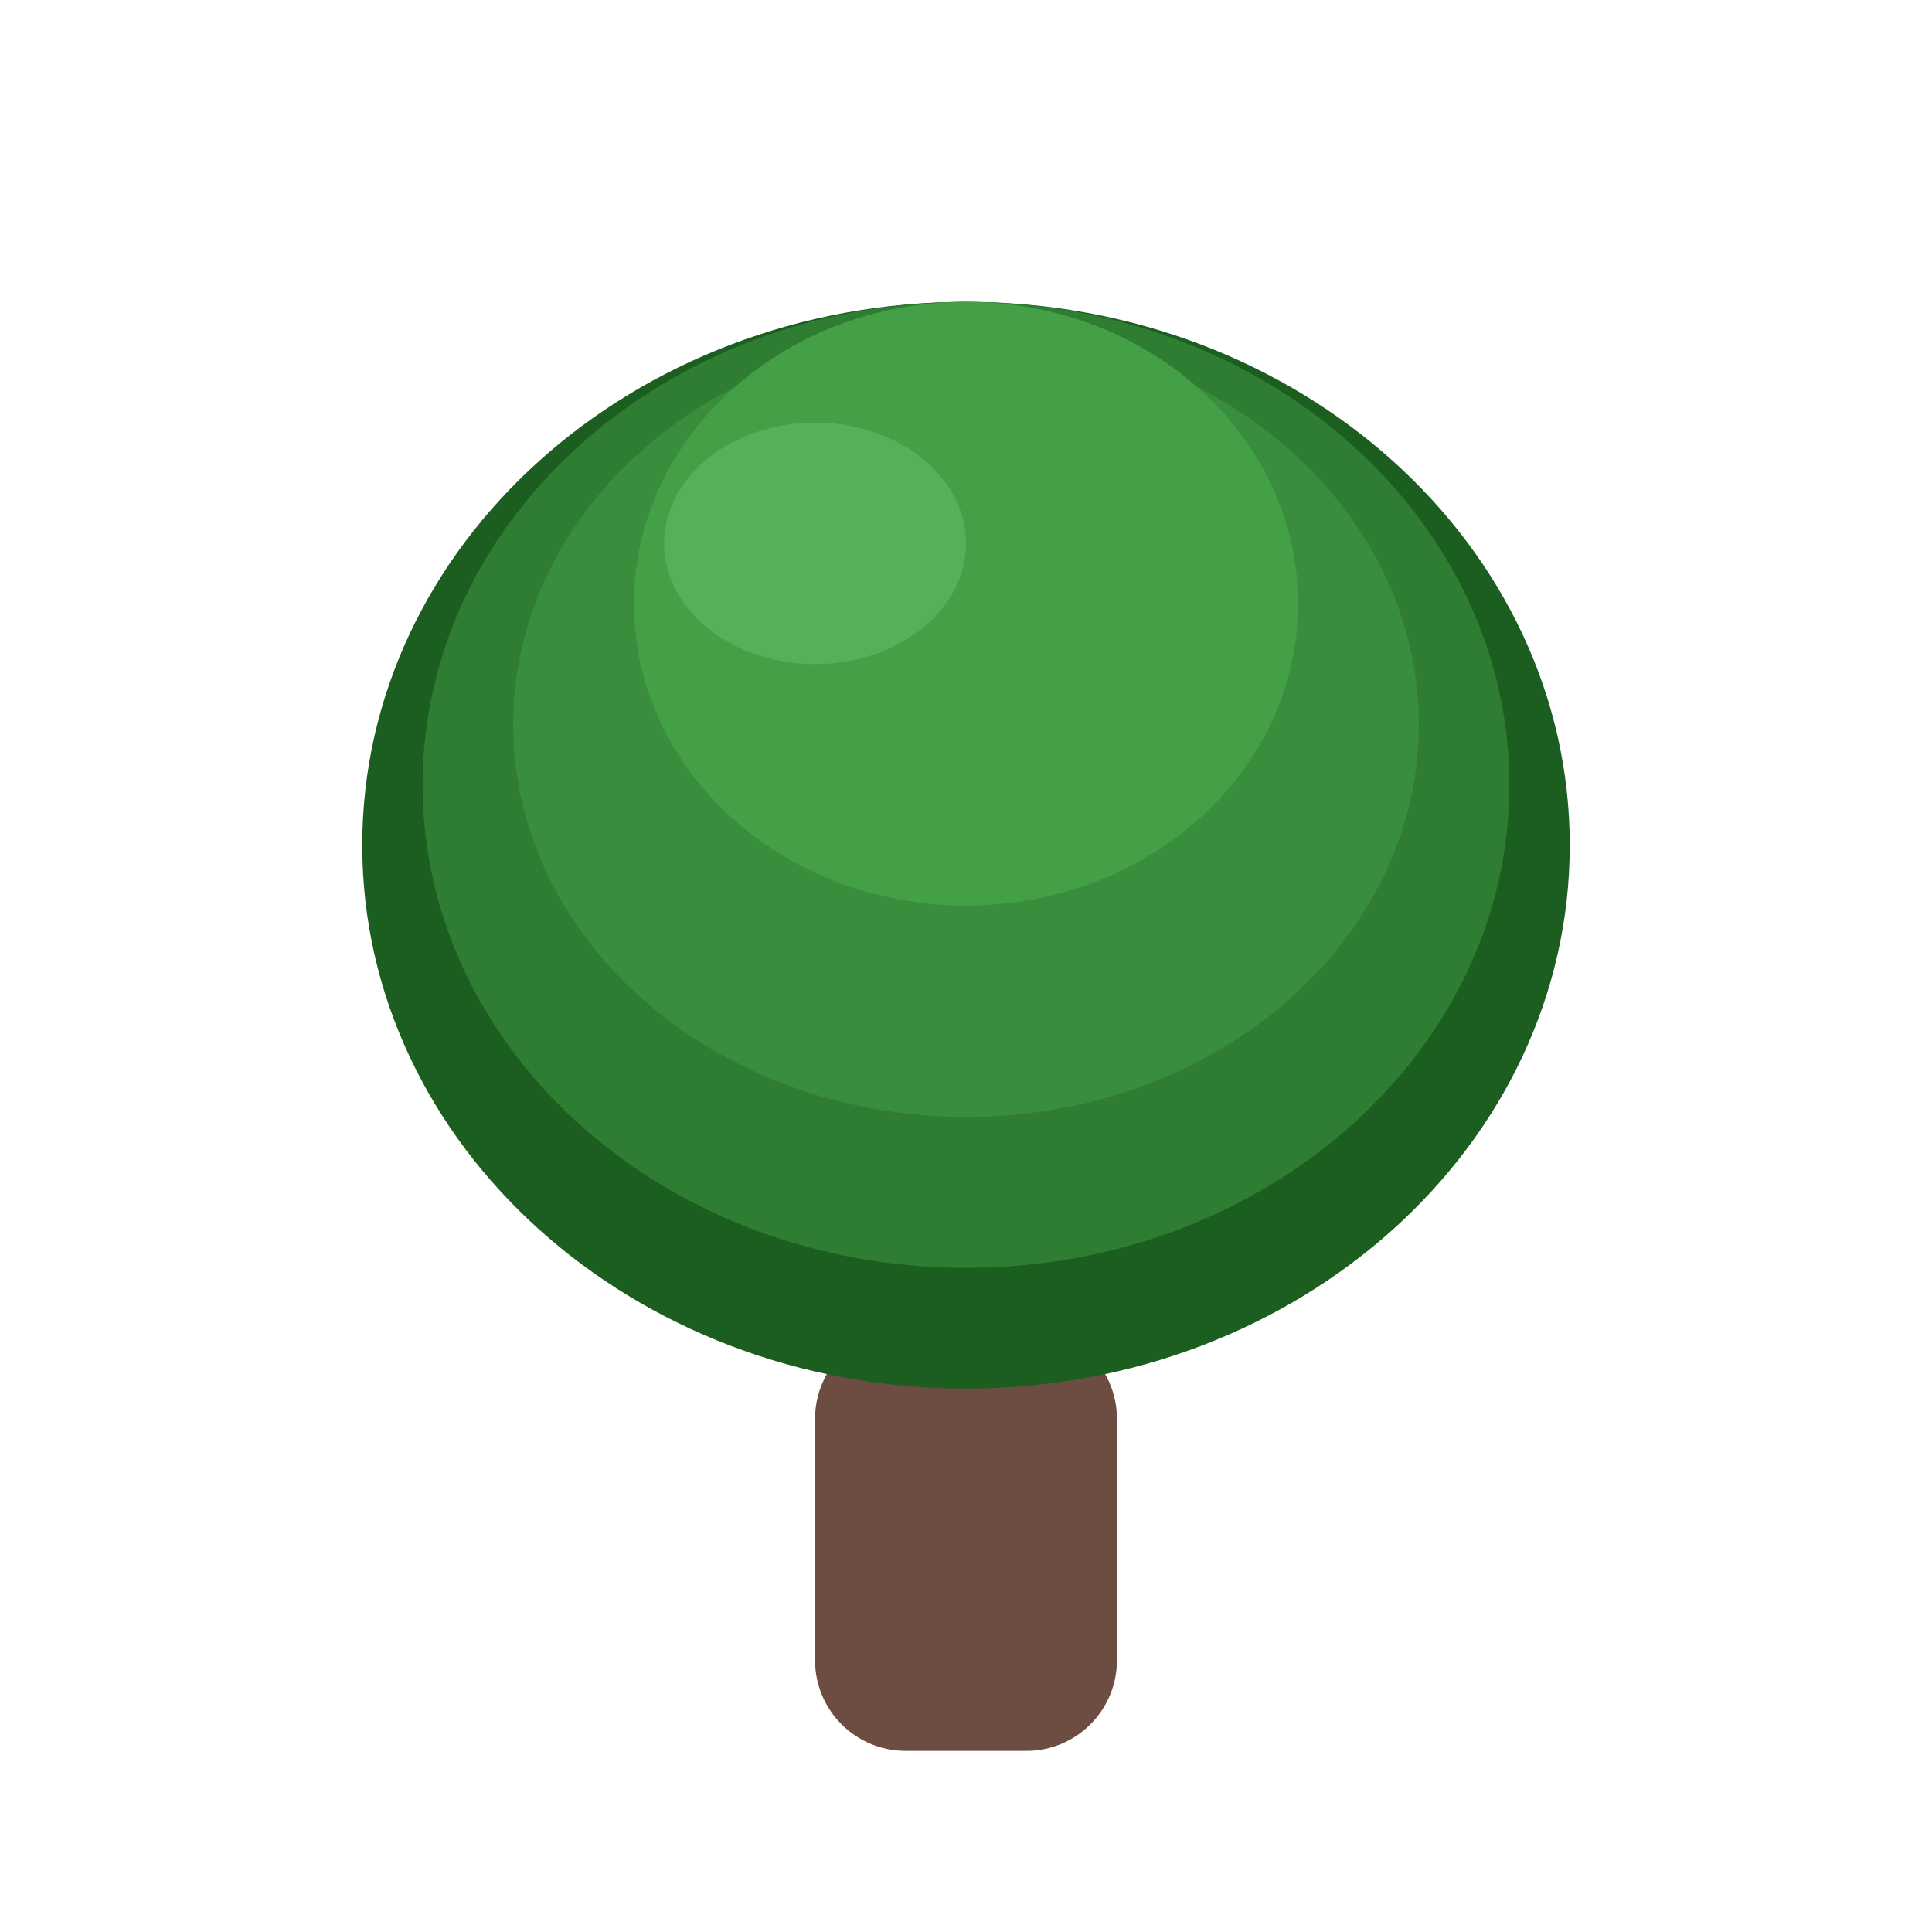
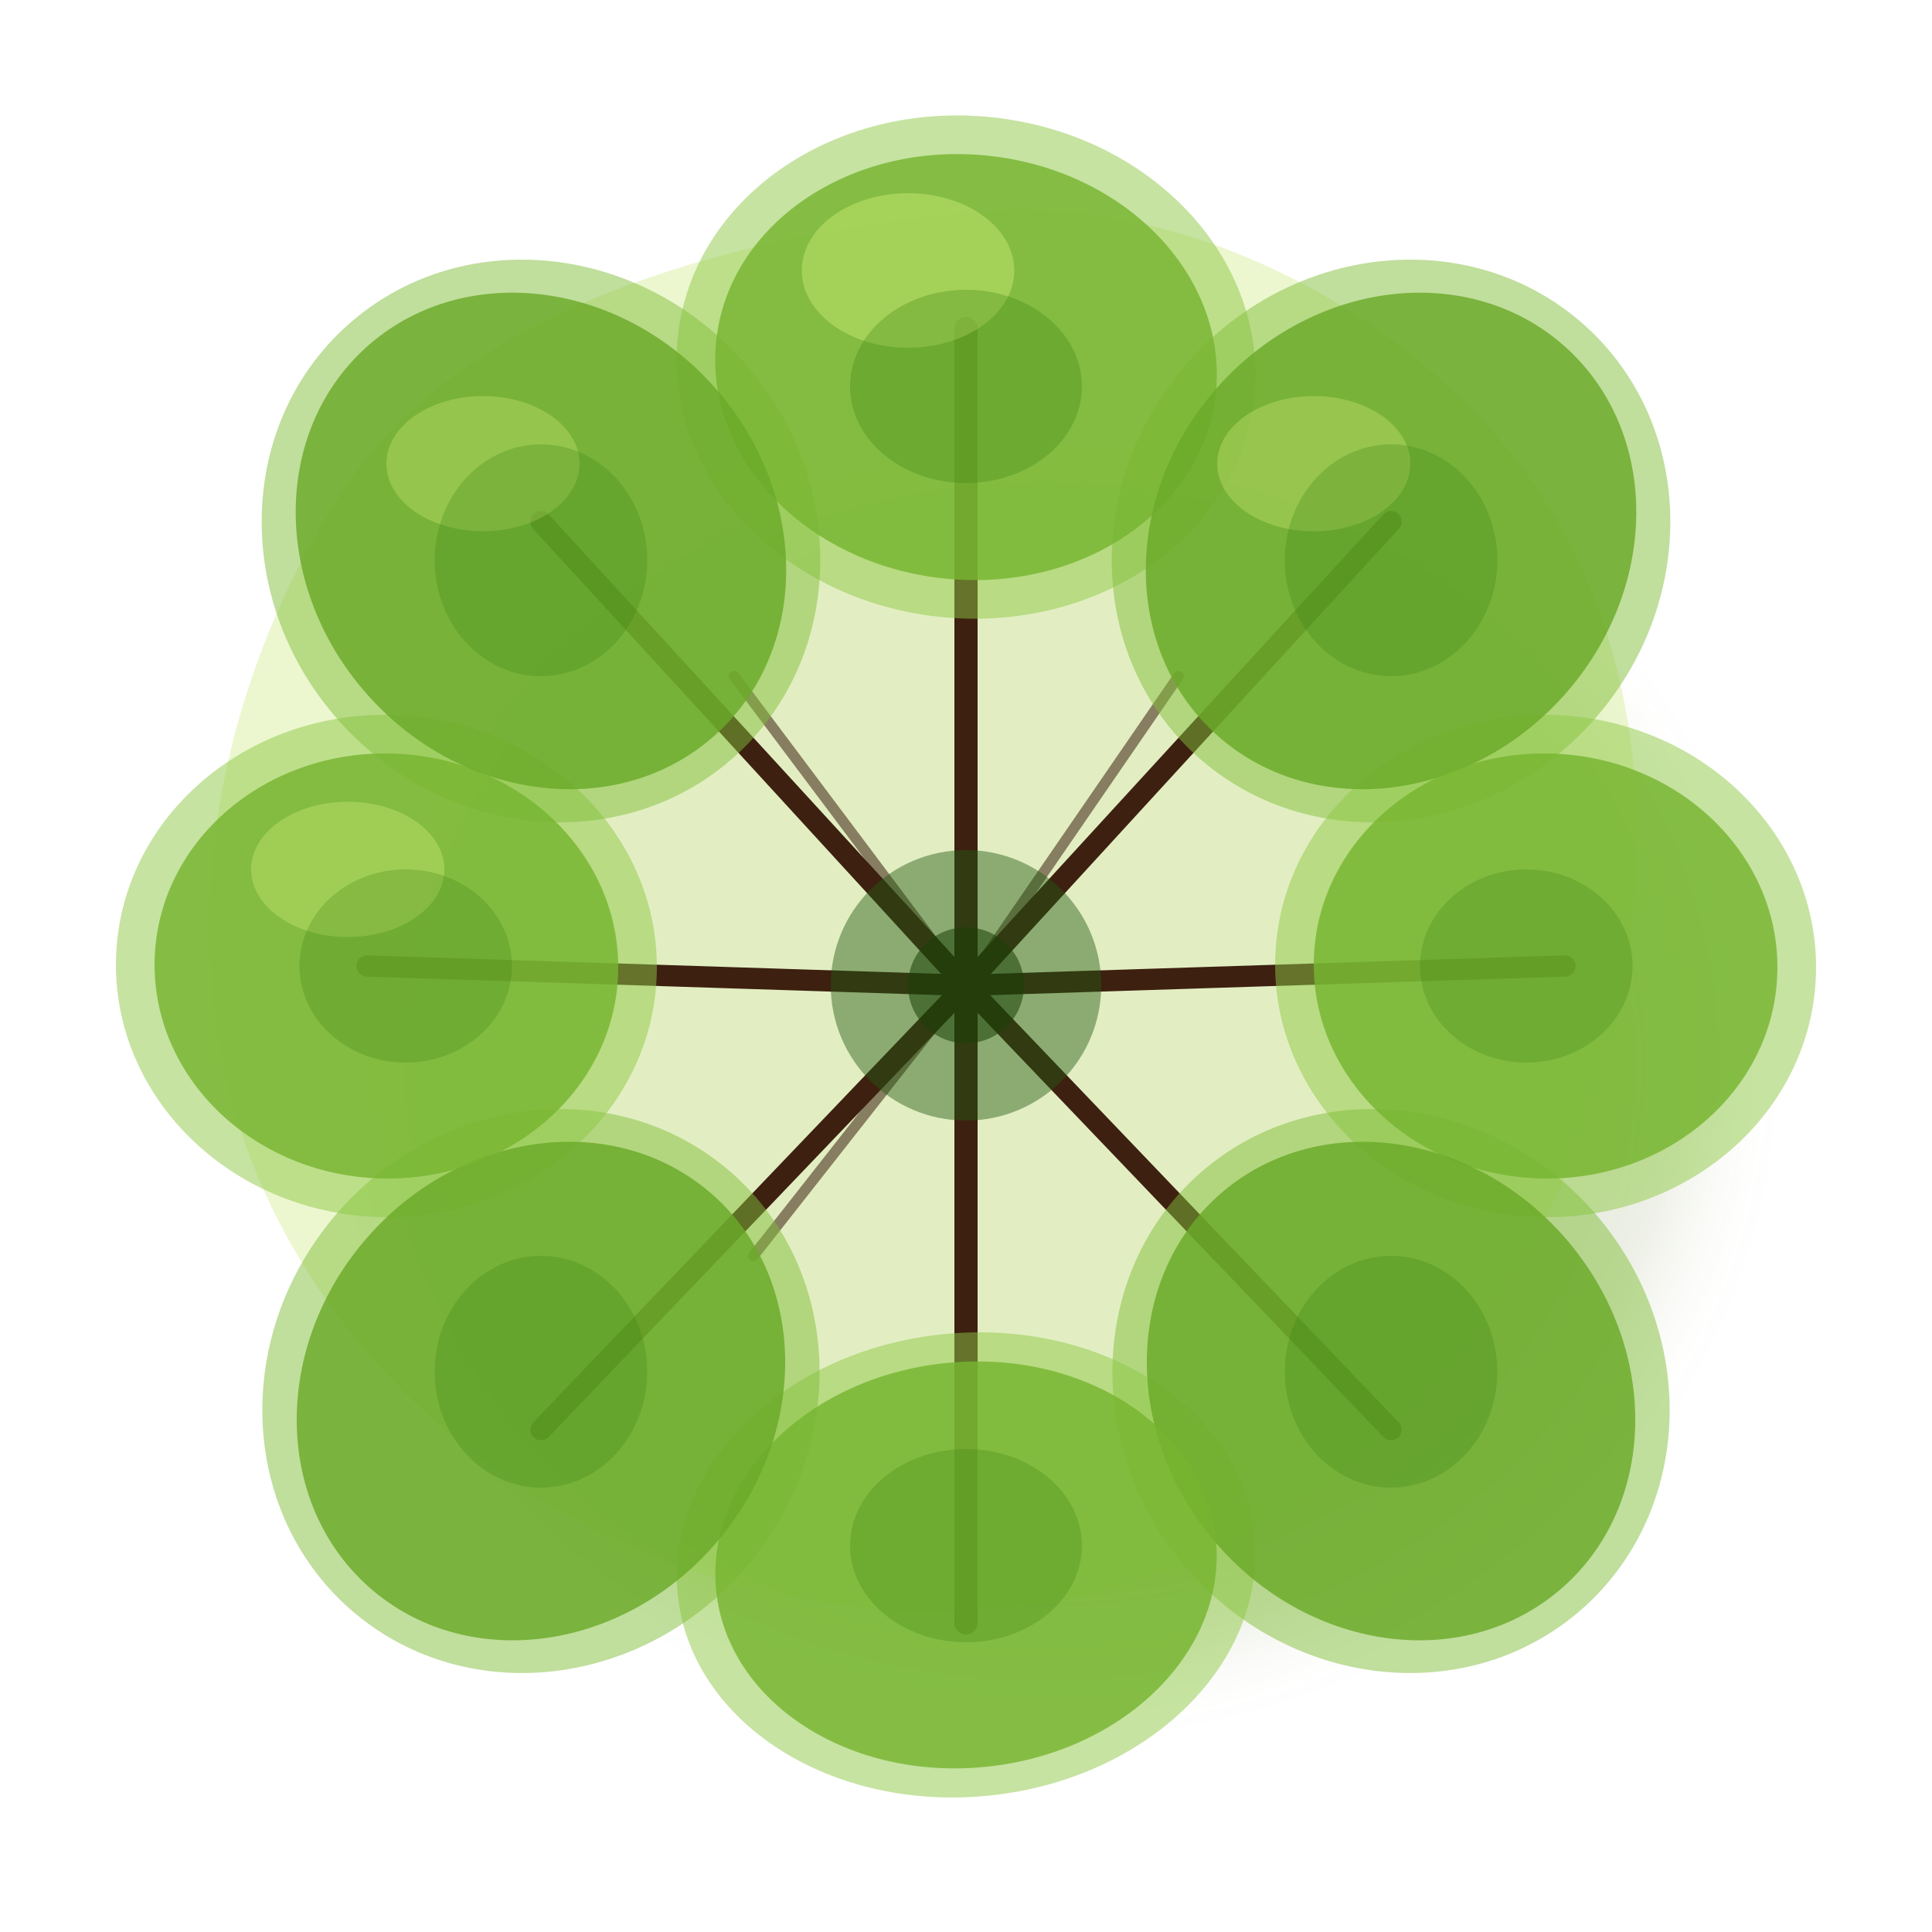
- <svg xmlns="http://www.w3.org/2000/svg" viewBox="0 0 32 32" fill="none">
-   <rect x="13.5" y="22" width="5" height="7" rx="1.5" fill="#6D4C41" />
-   <ellipse cx="16" cy="14" rx="10" ry="9" fill="#1B5E20" />
-   <ellipse cx="16" cy="13" rx="9" ry="8" fill="#2E7D32" />
-   <ellipse cx="16" cy="12" rx="7.5" ry="6.5" fill="#388E3C" />
-   <ellipse cx="16" cy="10" rx="5.5" ry="5" fill="#43A047" />
-   <ellipse cx="13.5" cy="9" rx="2.5" ry="2" fill="#66BB6A" opacity="0.55" />
+ <svg xmlns="http://www.w3.org/2000/svg" viewBox="0 0 200 200">
+   <defs>
+     <filter id="sh" x="-15%" y="-15%" width="140%" height="140%">
+       <feGaussianBlur stdDeviation="4" />
+     </filter>
+   </defs>
+   <ellipse cx="108" cy="110" rx="68" ry="62" fill="#607820" opacity="0.14" filter="url(#sh)" />
+   <path d="M100 22 C118 20 138 28 152 42 C168 58 172 80 168 102            C164 124 152 144 134 156 C116 168 92 170 70 162            C48 154 30 136 24 114 C18 92 24 68 36 50            C50 30 80 24 100 22 Z" fill="#ddf0aa" opacity="0.55" />
+   <g stroke="#3d2010" stroke-linecap="round" fill="none">
+     <line x1="100" y1="102" x2="100" y2="34" stroke-width="2.4" />
+     <line x1="100" y1="102" x2="144" y2="54" stroke-width="2.2" />
+     <line x1="100" y1="102" x2="162" y2="100" stroke-width="2.2" />
+     <line x1="100" y1="102" x2="144" y2="148" stroke-width="2.2" />
+     <line x1="100" y1="102" x2="100" y2="168" stroke-width="2.4" />
+     <line x1="100" y1="102" x2="56" y2="148" stroke-width="2.2" />
+     <line x1="100" y1="102" x2="38" y2="100" stroke-width="2.2" />
+     <line x1="100" y1="102" x2="56" y2="54" stroke-width="2.2" />
+     <line x1="100" y1="102" x2="122" y2="70" stroke-width="1.1" opacity="0.55" />
+     <line x1="100" y1="102" x2="126" y2="130" stroke-width="1.1" opacity="0.55" />
+     <line x1="100" y1="102" x2="78" y2="130" stroke-width="1.1" opacity="0.55" />
+     <line x1="100" y1="102" x2="76" y2="70" stroke-width="1.1" opacity="0.55" />
+   </g>
+   <ellipse cx="100" cy="38" rx="30" ry="26" fill="#8ec844" opacity="0.50" transform="rotate( 6,100, 38)" />
+   <ellipse cx="144" cy="56" rx="28" ry="30" fill="#82be3a" opacity="0.50" transform="rotate(42,144, 56)" />
+   <ellipse cx="160" cy="100" rx="28" ry="26" fill="#8ec844" opacity="0.50" transform="rotate( 2,160,100)" />
+   <ellipse cx="144" cy="144" rx="28" ry="30" fill="#82be3a" opacity="0.50" transform="rotate(-40,144,144)" />
+   <ellipse cx="100" cy="162" rx="30" ry="24" fill="#8ec844" opacity="0.50" transform="rotate(-6,100,162)" />
+   <ellipse cx="56" cy="144" rx="28" ry="30" fill="#82be3a" opacity="0.50" transform="rotate(40, 56,144)" />
+   <ellipse cx="40" cy="100" rx="28" ry="26" fill="#8ec844" opacity="0.50" transform="rotate( 2, 40,100)" />
+   <ellipse cx="56" cy="56" rx="28" ry="30" fill="#82be3a" opacity="0.50" transform="rotate(-42, 56, 56)" />
+   <ellipse cx="100" cy="38" rx="26" ry="22" fill="#76b430" opacity="0.82" transform="rotate( 6,100, 38)" />
+   <ellipse cx="144" cy="56" rx="24" ry="27" fill="#6aaa28" opacity="0.82" transform="rotate(42,144, 56)" />
+   <ellipse cx="160" cy="100" rx="24" ry="22" fill="#76b430" opacity="0.82" transform="rotate( 2,160,100)" />
+   <ellipse cx="144" cy="144" rx="24" ry="27" fill="#6aaa28" opacity="0.82" transform="rotate(-40,144,144)" />
+   <ellipse cx="100" cy="162" rx="26" ry="21" fill="#76b430" opacity="0.82" transform="rotate(-6,100,162)" />
+   <ellipse cx="56" cy="144" rx="24" ry="27" fill="#6aaa28" opacity="0.82" transform="rotate(40, 56,144)" />
+   <ellipse cx="40" cy="100" rx="24" ry="22" fill="#76b430" opacity="0.82" transform="rotate( 2, 40,100)" />
+   <ellipse cx="56" cy="56" rx="24" ry="27" fill="#6aaa28" opacity="0.82" transform="rotate(-42, 56, 56)" />
+   <ellipse cx="94" cy="28" rx="11" ry="8" fill="#c8e870" opacity="0.48" />
+   <ellipse cx="136" cy="48" rx="10" ry="7" fill="#c0e068" opacity="0.42" />
+   <ellipse cx="36" cy="90" rx="10" ry="7" fill="#c8e870" opacity="0.42" />
+   <ellipse cx="50" cy="48" rx="10" ry="7" fill="#c0e068" opacity="0.40" />
+   <ellipse cx="100" cy="40" rx="12" ry="10" fill="#3a8010" opacity="0.30" />
+   <ellipse cx="144" cy="58" rx="11" ry="12" fill="#348010" opacity="0.26" />
+   <ellipse cx="158" cy="100" rx="11" ry="10" fill="#3a8010" opacity="0.26" />
+   <ellipse cx="144" cy="142" rx="11" ry="12" fill="#348010" opacity="0.26" />
+   <ellipse cx="100" cy="160" rx="12" ry="10" fill="#3a8010" opacity="0.28" />
+   <ellipse cx="56" cy="142" rx="11" ry="12" fill="#348010" opacity="0.26" />
+   <ellipse cx="42" cy="100" rx="11" ry="10" fill="#3a8010" opacity="0.26" />
+   <ellipse cx="56" cy="58" rx="11" ry="12" fill="#348010" opacity="0.26" />
+   <circle cx="100" cy="102" r="14" fill="#245810" opacity="0.45" />
+   <circle cx="100" cy="102" r="6" fill="#1a4008" opacity="0.55" />
</svg>
